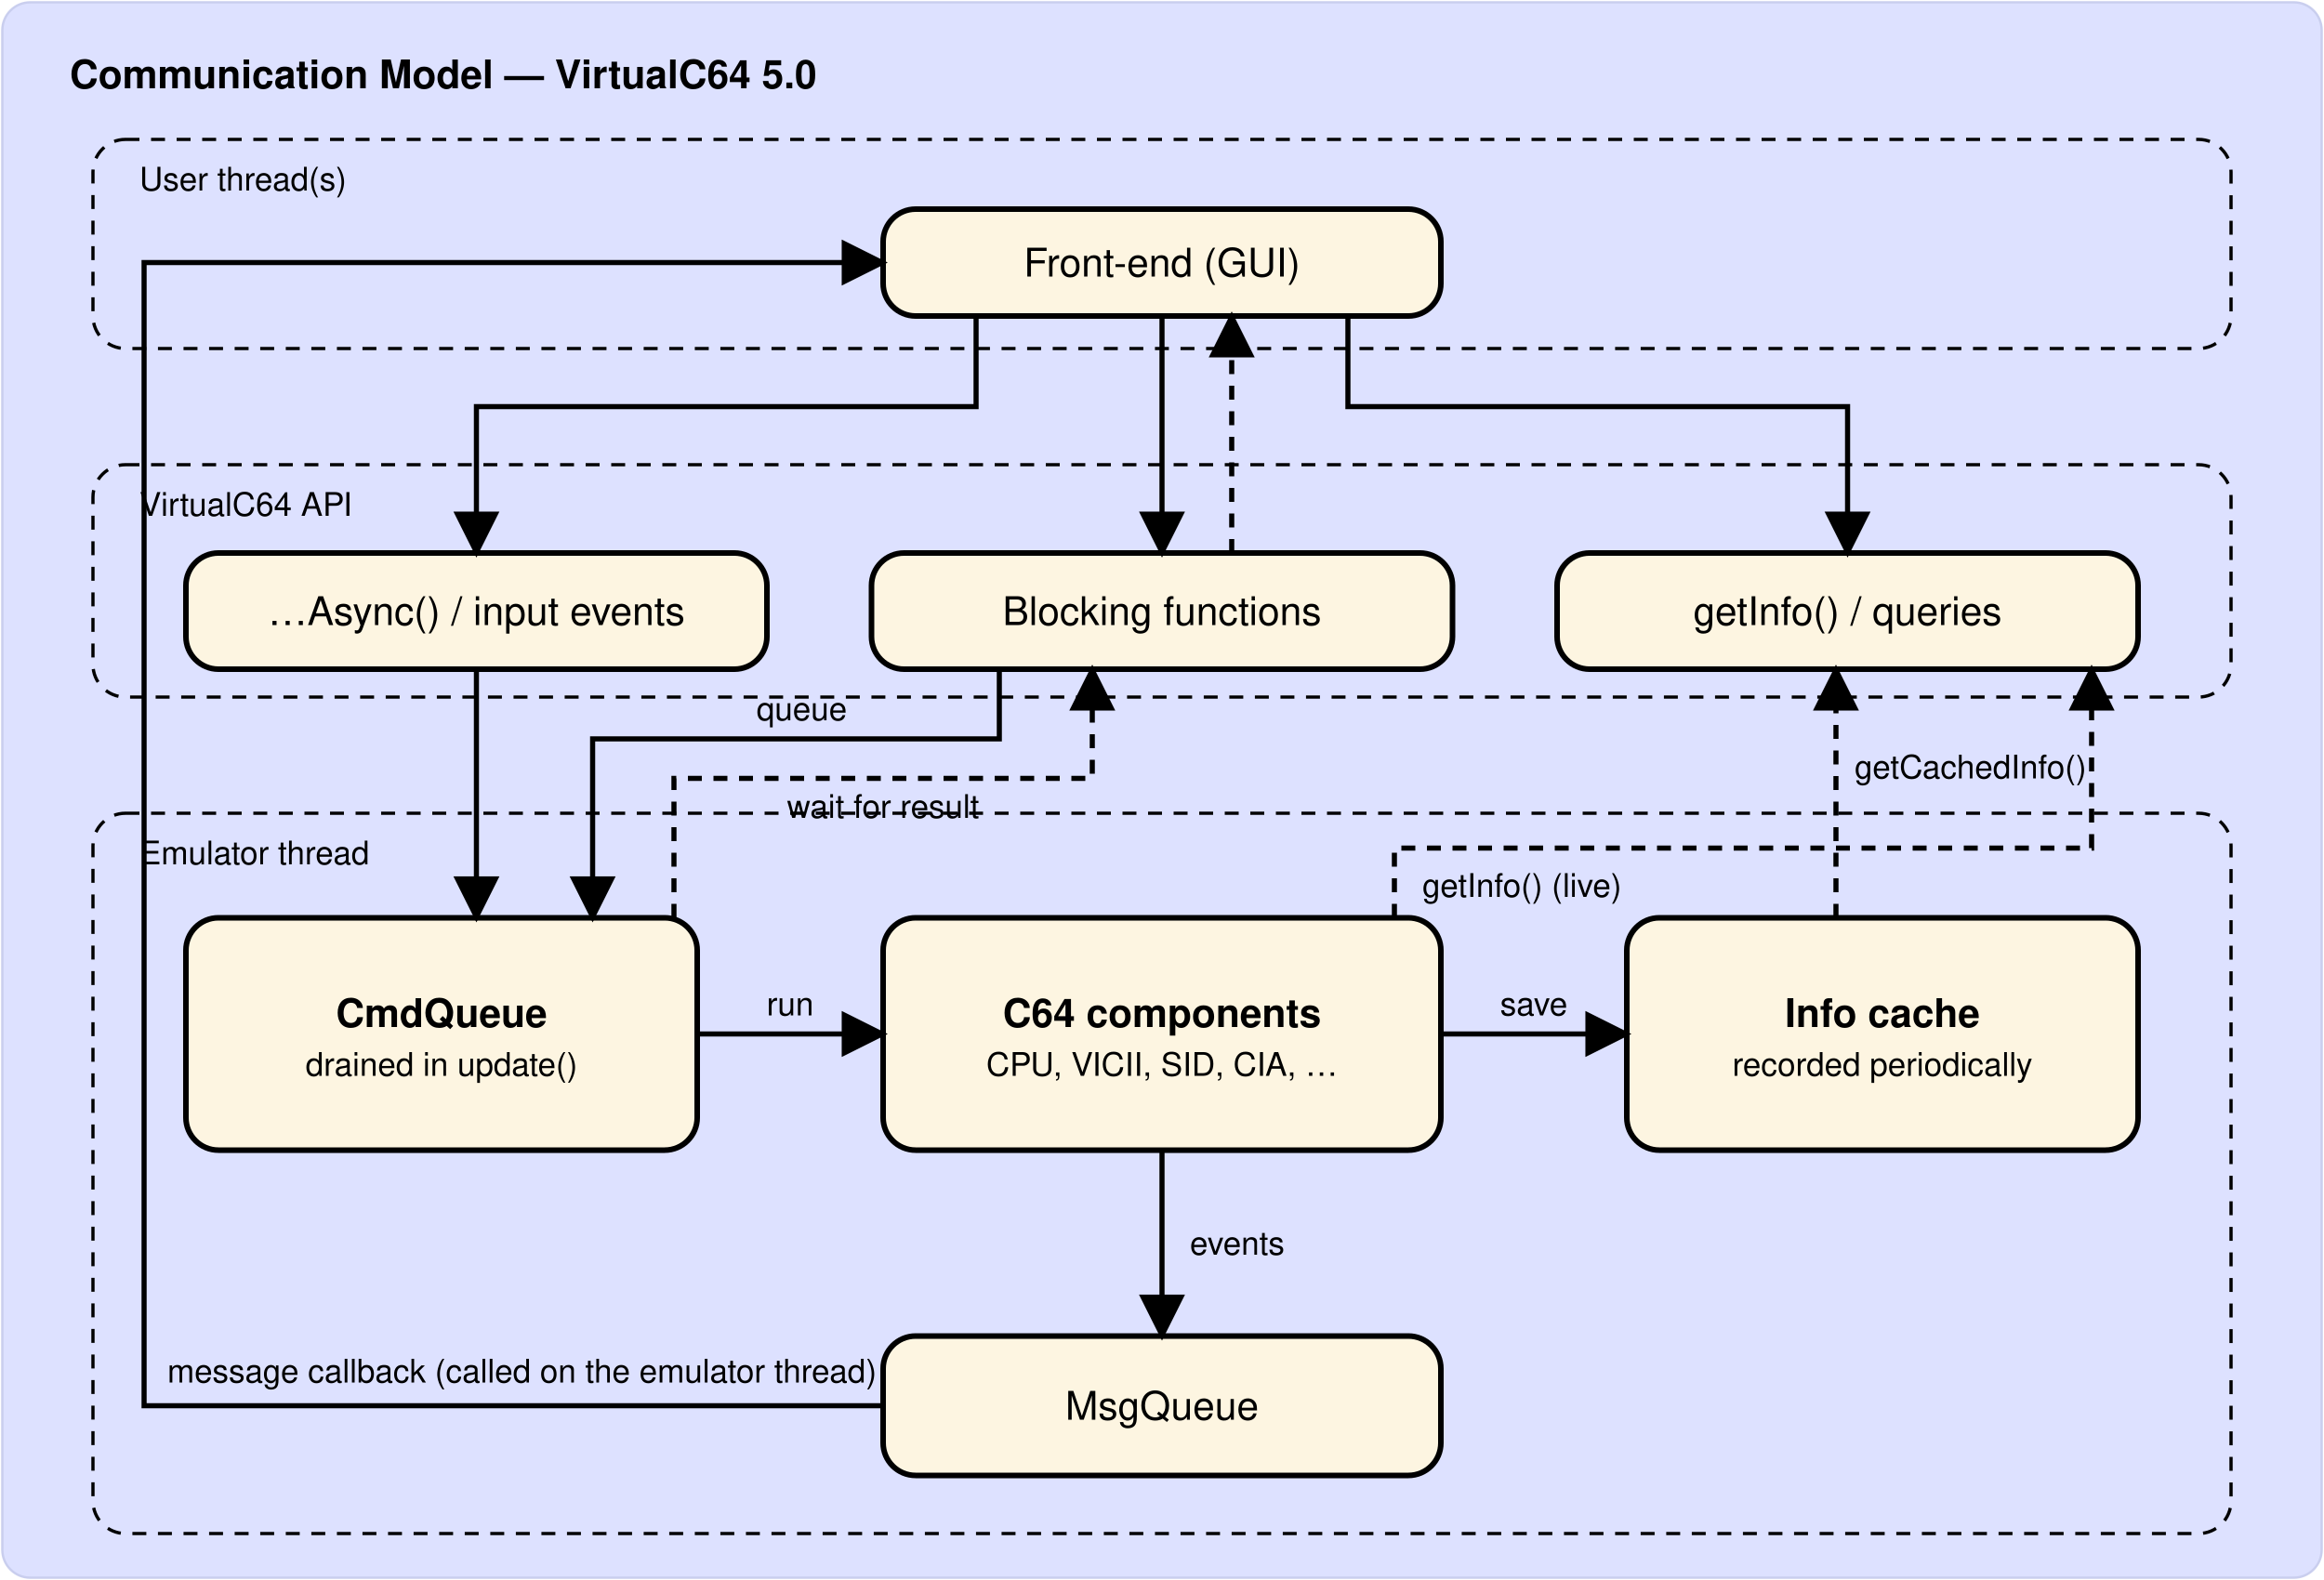
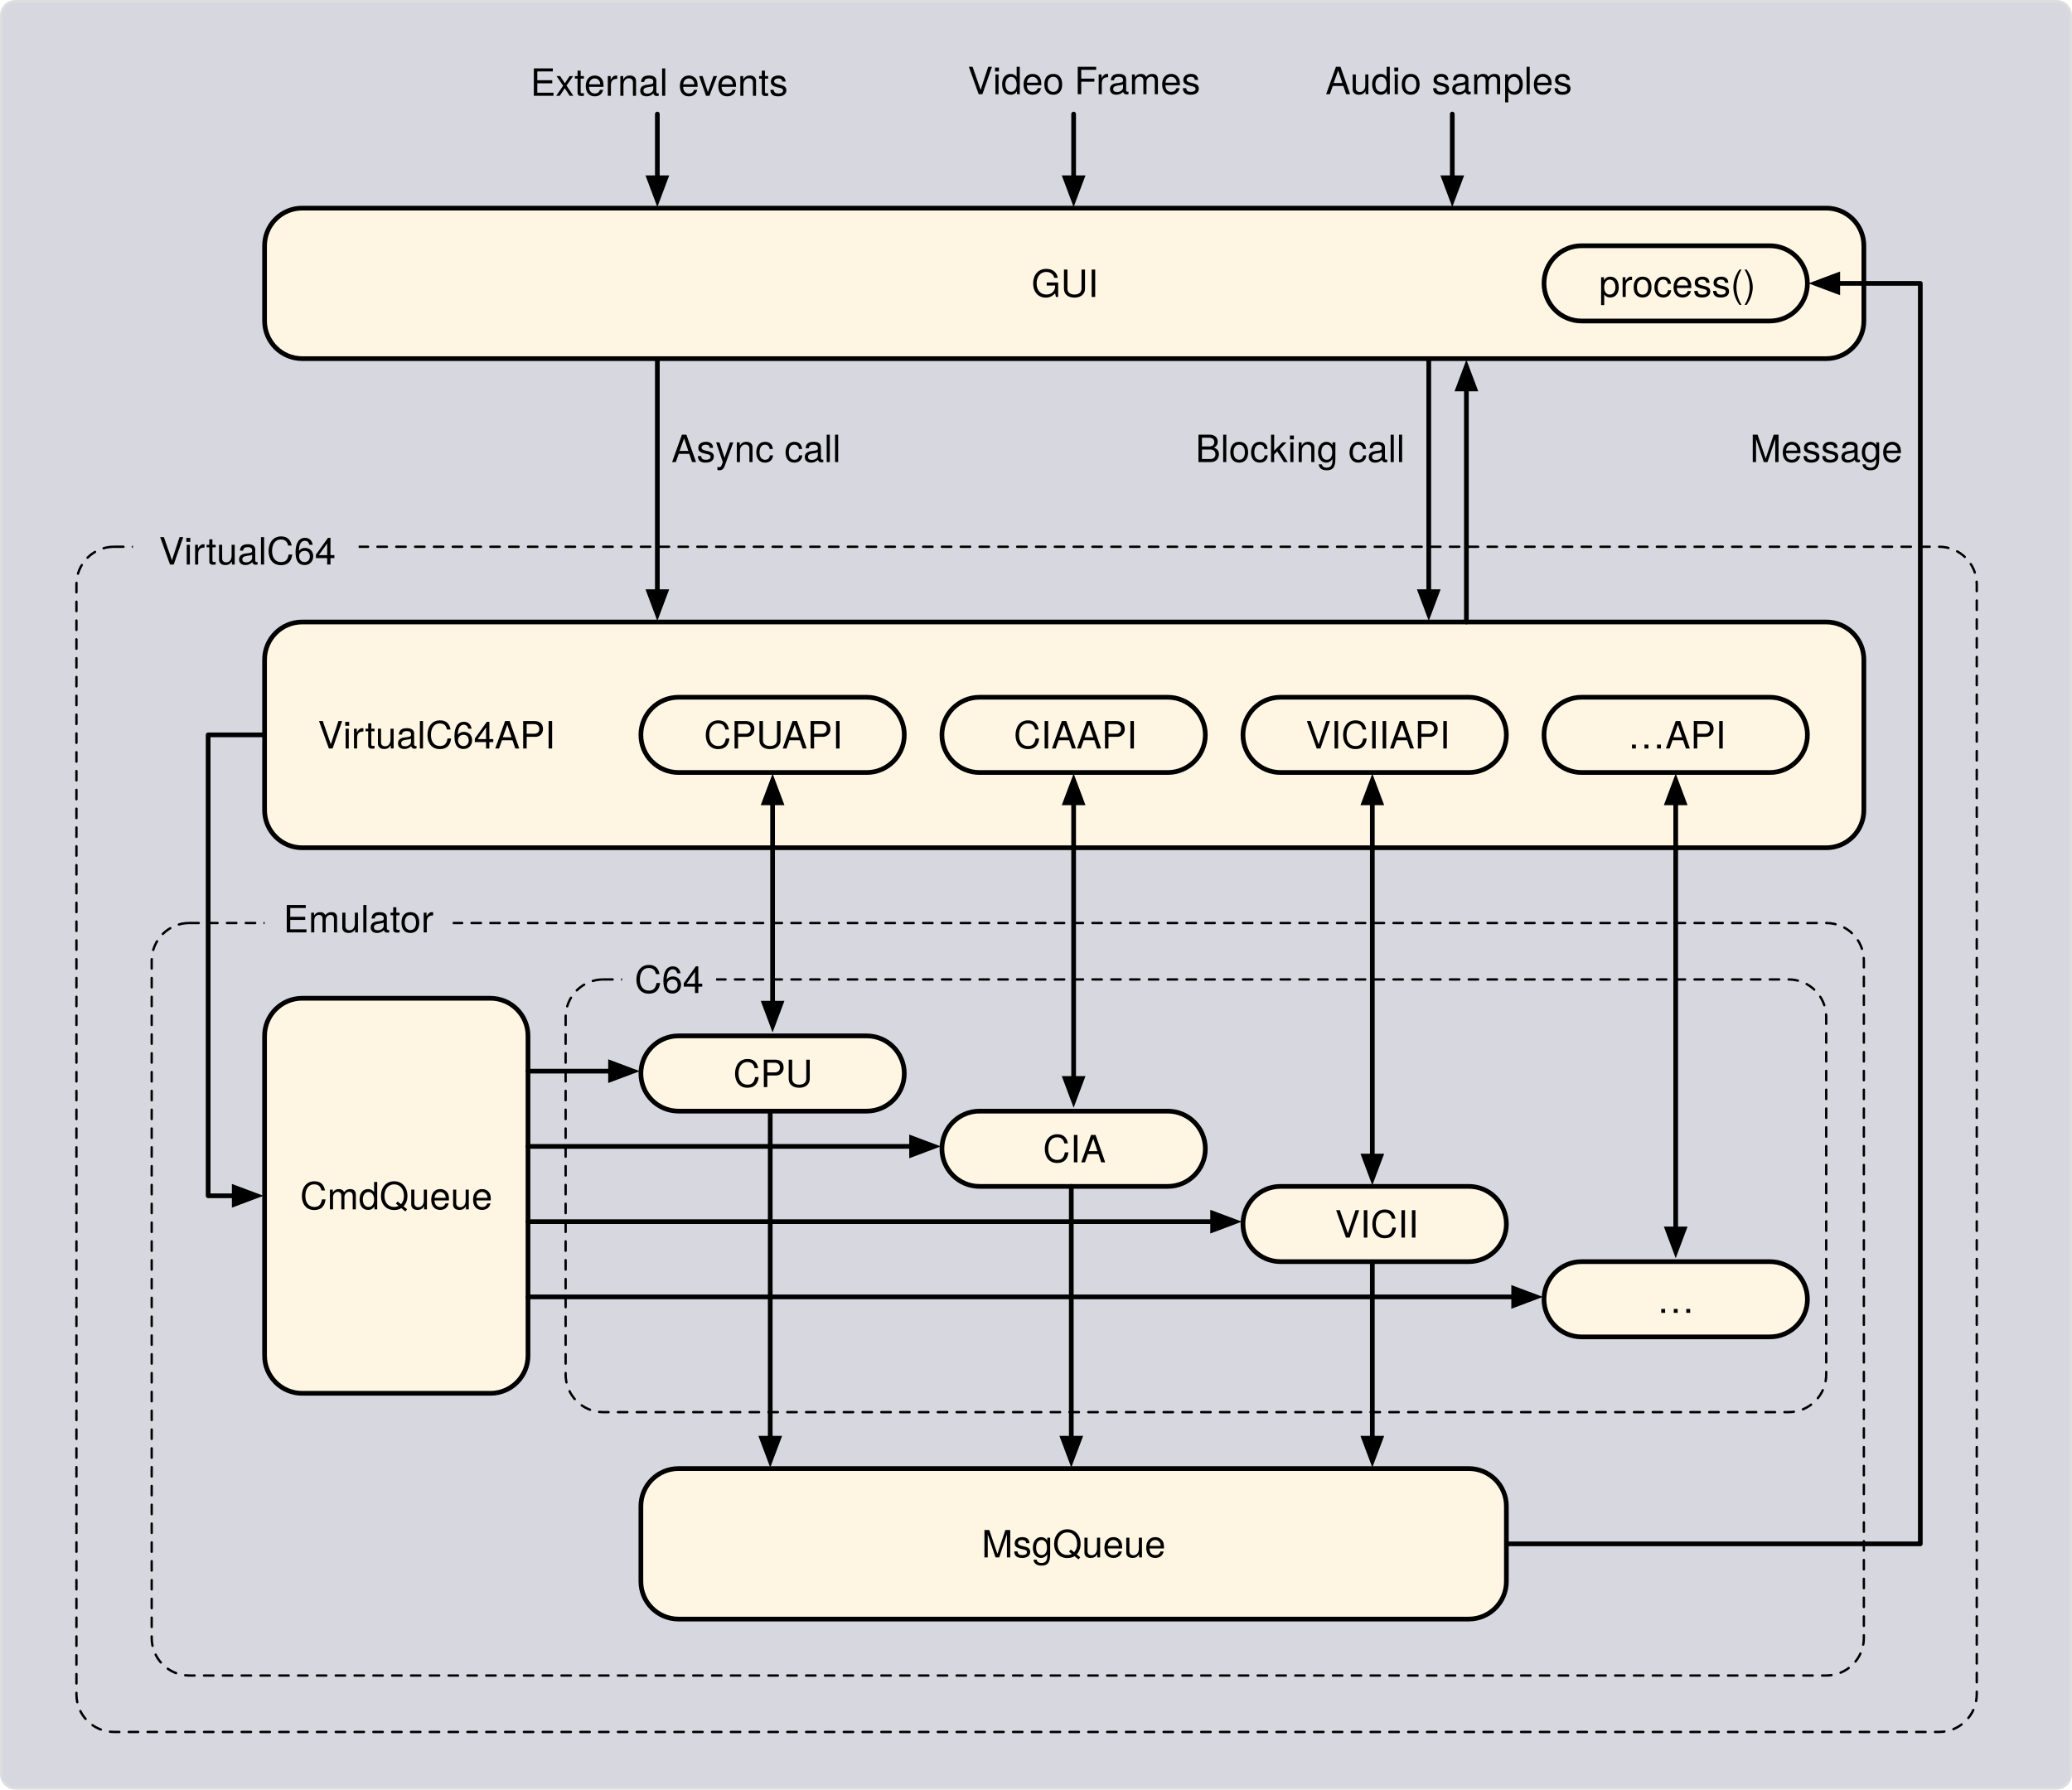
- <svg xmlns="http://www.w3.org/2000/svg" viewBox="0 0 1000 680" width="1000" height="680" font-family="Helvetica, Arial, sans-serif" font-size="17">
+ <svg xmlns="http://www.w3.org/2000/svg" version="1.1" viewBox="-904.5 -696.5 881 761" width="881" height="761">
  <defs>
-     <marker id="a" viewBox="0 0 10 10" refX="9" refY="5" markerWidth="9" markerHeight="9" orient="auto-start-reverse">
-       <path d="M0,0 L10,5 L0,10 z" fill="#000" />
+     <marker orient="auto" overflow="visible" markerUnits="strokeWidth" id="FilledArrow_Marker" stroke-linejoin="miter" stroke-miterlimit="10" viewBox="-1 -3 7 6" markerWidth="7" markerHeight="6" color="black">
+       <g>
+         <path d="M 4.8 0 L 0 -1.8 L 0 1.8 Z" fill="currentColor" stroke="currentColor" stroke-width="1" />
+       </g>
+     </marker>
+     <marker orient="auto" overflow="visible" markerUnits="strokeWidth" id="FilledArrow_Marker_2" stroke-linejoin="miter" stroke-miterlimit="10" viewBox="-6 -3 7 6" markerWidth="7" markerHeight="6" color="black">
+       <g>
+         <path d="M -4.8 0 L 0 1.8 L 0 -1.8 Z" fill="currentColor" stroke="currentColor" stroke-width="1" />
+       </g>
    </marker>
  </defs>
-   <rect x="1" y="1" width="998" height="678" rx="12" fill="#dde1ff" stroke="#c9ceee" />
-   <text x="30" y="38" text-anchor="start" font-weight="bold">Communication Model — VirtualC64 5.0</text>
-   <rect x="40" y="60" width="920" height="90" rx="14" fill="none" stroke="#000" stroke-width="1.4" stroke-dasharray="6 5" />
-   <text x="60" y="82" text-anchor="start" font-size="14">User thread(s)</text>
-   <rect x="380" y="90" width="240" height="46" rx="14" fill="#fdf5e1" stroke="#000" stroke-width="2.4" />
-   <text x="500.0" y="119.0" text-anchor="middle">Front-end (GUI)</text>
-   <rect x="40" y="200" width="920" height="100" rx="14" fill="none" stroke="#000" stroke-width="1.4" stroke-dasharray="6 5" />
-   <text x="60" y="222" text-anchor="start" font-size="14">VirtualC64 API</text>
-   <rect x="80" y="238" width="250" height="50" rx="14" fill="#fdf5e1" stroke="#000" stroke-width="2.4" />
-   <text x="205.0" y="269.0" text-anchor="middle">…Async() / input events</text>
-   <rect x="375" y="238" width="250" height="50" rx="14" fill="#fdf5e1" stroke="#000" stroke-width="2.4" />
-   <text x="500.0" y="269.0" text-anchor="middle">Blocking functions</text>
-   <rect x="670" y="238" width="250" height="50" rx="14" fill="#fdf5e1" stroke="#000" stroke-width="2.4" />
-   <text x="795.0" y="269.0" text-anchor="middle">getInfo() / queries</text>
-   <rect x="40" y="350" width="920" height="310" rx="14" fill="none" stroke="#000" stroke-width="1.4" stroke-dasharray="6 5" />
-   <text x="60" y="372" text-anchor="start" font-size="14">Emulator thread</text>
-   <rect x="80" y="395" width="220" height="100" rx="14" fill="#fdf5e1" stroke="#000" stroke-width="2.4" />
-   <text x="190.0" y="442.0" text-anchor="middle" font-weight="bold">CmdQueue</text>
-   <text x="190.0" y="463.0" text-anchor="middle" font-size="14">drained in update()</text>
-   <rect x="380" y="395" width="240" height="100" rx="14" fill="#fdf5e1" stroke="#000" stroke-width="2.4" />
-   <text x="500.0" y="442.0" text-anchor="middle" font-weight="bold">C64 components</text>
-   <text x="500.0" y="463.0" text-anchor="middle" font-size="14">CPU, VICII, SID, CIA, …</text>
-   <rect x="700" y="395" width="220" height="100" rx="14" fill="#fdf5e1" stroke="#000" stroke-width="2.4" />
-   <text x="810.0" y="442.0" text-anchor="middle" font-weight="bold">Info cache</text>
-   <text x="810.0" y="463.0" text-anchor="middle" font-size="14">recorded periodically</text>
-   <rect x="380" y="575" width="240" height="60" rx="14" fill="#fdf5e1" stroke="#000" stroke-width="2.4" />
-   <text x="500.0" y="611.0" text-anchor="middle">MsgQueue</text>
-   <path d="M420,136 L420,175 L205,175 L205,238" fill="none" stroke="#000" stroke-width="2.2" marker-end="url(#a)" />
-   <path d="M500,136 L500,238" fill="none" stroke="#000" stroke-width="2.2" marker-end="url(#a)" />
-   <path d="M580,136 L580,175 L795,175 L795,238" fill="none" stroke="#000" stroke-width="2.2" marker-end="url(#a)" />
-   <path d="M530,238 L530,136" fill="none" stroke="#000" stroke-width="2.2" stroke-dasharray="6 5" marker-end="url(#a)" />
-   <path d="M205,288 L205,395" fill="none" stroke="#000" stroke-width="2.2" marker-end="url(#a)" />
-   <path d="M430,288 L430,318 L255,318 L255,395" fill="none" stroke="#000" stroke-width="2.2" marker-end="url(#a)" />
-   <text x="345" y="310" text-anchor="middle" font-size="14">queue</text>
-   <path d="M290,395 L290,335 L470,335 L470,288" fill="none" stroke="#000" stroke-width="2.2" stroke-dasharray="6 5" marker-end="url(#a)" />
-   <text x="380" y="352" text-anchor="middle" font-size="14">wait for result</text>
-   <path d="M300,445 L380,445" fill="none" stroke="#000" stroke-width="2.2" marker-end="url(#a)" />
-   <text x="340" y="437" text-anchor="middle" font-size="14">run</text>
-   <path d="M620,445 L700,445" fill="none" stroke="#000" stroke-width="2.2" marker-end="url(#a)" />
-   <text x="660" y="437" text-anchor="middle" font-size="14">save</text>
-   <path d="M500,495 L500,575" fill="none" stroke="#000" stroke-width="2.2" marker-end="url(#a)" />
-   <text x="512" y="540" text-anchor="start" font-size="14">events</text>
-   <path d="M790,395 L790,288" fill="none" stroke="#000" stroke-width="2.2" stroke-dasharray="6 5" marker-end="url(#a)" />
-   <text x="798" y="335" text-anchor="start" font-size="14">getCachedInfo()</text>
-   <path d="M600,395 L600,365 L900,365 L900,288" fill="none" stroke="#000" stroke-width="2.2" stroke-dasharray="6 5" marker-end="url(#a)" />
-   <text x="612" y="386" text-anchor="start" font-size="14">getInfo() (live)</text>
-   <path d="M380,605 L62,605 L62,113 L380,113" fill="none" stroke="#000" stroke-width="2.2" marker-end="url(#a)" />
-   <text x="72" y="595" text-anchor="start" font-size="14">message callback (called on the emulator thread)</text>
+   <g id="Communication_model" fill="none" stroke-dasharray="none" fill-opacity="1" stroke="none" stroke-opacity="1">
+     <g id="Communication_model_Ebene_1">
+       <g id="Graphic_45">
+         <path d="M -898 -696 L -30 -696 C -26.686 -696 -24 -693.314 -24 -690 L -24 58 C -24 61.314 -26.686 64 -30 64 L -898 64 C -901.314 64 -904 61.314 -904 58 L -904 -690 C -904 -693.314 -901.314 -696 -898 -696 Z" fill="#d7d8df" />
+         <path d="M -898 -696 L -30 -696 C -26.686 -696 -24 -693.314 -24 -690 L -24 58 C -24 61.314 -26.686 64 -30 64 L -898 64 C -901.314 64 -904 61.314 -904 58 L -904 -690 C -904 -693.314 -901.314 -696 -898 -696 Z" stroke="#dedede" stroke-linecap="round" stroke-linejoin="round" stroke-width="1" />
+       </g>
+       <g id="Graphic_26">
+         <path d="M -824 -304 L -128 -304 C -119.163 -304 -112 -296.837 -112 -288 L -112 0 C -112 8.837 -119.163 16 -128 16 L -824 16 C -832.837 16 -840 8.837 -840 19594349e-22 L -840 -288 C -840 -296.837 -832.837 -304 -824 -304 Z" stroke="black" stroke-linecap="round" stroke-linejoin="round" stroke-dasharray="4.0,4.0" stroke-width="1" />
+       </g>
+       <g id="Graphic_25">
+         <path d="M -648 -280 L -144 -280 C -135.163 -280 -128 -272.837 -128 -264 L -128 -112 C -128 -103.163 -135.163 -96 -144 -96 L -648 -96 C -656.837 -96 -664 -103.163 -664 -112 L -664 -264 C -664 -272.837 -656.837 -280 -648 -280 Z" stroke="black" stroke-linecap="round" stroke-linejoin="round" stroke-dasharray="4.0,4.0" stroke-width="1" />
+       </g>
+       <g id="Graphic_27">
+         <path d="M -856 -464 L -80 -464 C -71.163 -464 -64 -456.837 -64 -448 L -64 24 C -64 32.837 -71.163 40 -80 40 L -856 40 C -864.837 40 -872 32.837 -872 24 L -872 -448 C -872 -456.837 -864.837 -464 -856 -464 Z" stroke="black" stroke-linecap="round" stroke-linejoin="round" stroke-dasharray="4.0,4.0" stroke-width="1" />
+       </g>
+       <g id="Graphic_38">
+         <path d="M -776 -432 L -128 -432 C -119.163 -432 -112 -424.837 -112 -416 L -112 -352 C -112 -343.163 -119.163 -336 -128 -336 L -776 -336 C -784.837 -336 -792 -343.163 -792 -352 L -792 -416 C -792 -424.837 -784.837 -432 -776 -432 Z" fill="#fef6e3" />
+         <path d="M -776 -432 L -128 -432 C -119.163 -432 -112 -424.837 -112 -416 L -112 -352 C -112 -343.163 -119.163 -336 -128 -336 L -776 -336 C -784.837 -336 -792 -343.163 -792 -352 L -792 -416 C -792 -424.837 -784.837 -432 -776 -432 Z" stroke="black" stroke-linecap="round" stroke-linejoin="round" stroke-width="2" />
+       </g>
+       <g id="Graphic_34">
+         <path d="M -776 -608 L -128 -608 C -119.163 -608 -112 -600.837 -112 -592 L -112 -560 C -112 -551.163 -119.163 -544 -128 -544 L -776 -544 C -784.837 -544 -792 -551.163 -792 -560 L -792 -592 C -792 -600.837 -784.837 -608 -776 -608 Z" fill="#fef6e3" />
+         <path d="M -776 -608 L -128 -608 C -119.163 -608 -112 -600.837 -112 -592 L -112 -560 C -112 -551.163 -119.163 -544 -128 -544 L -776 -544 C -784.837 -544 -792 -551.163 -792 -560 L -792 -592 C -792 -600.837 -784.837 -608 -776 -608 Z" stroke="black" stroke-linecap="round" stroke-linejoin="round" stroke-width="2" />
+         <text transform="translate(-787 -585.224)" fill="black">
+           <tspan font-family="Helvetica Neue" font-size="16" fill="black" x="321.08" y="15" xml:space="preserve">GUI</tspan>
+         </text>
+       </g>
+       <g id="Line_33">
+         <path d="M -792 -384 L -816 -384 L -816 -188 L -804.9 -188" marker-end="url(#FilledArrow_Marker)" stroke="black" stroke-linecap="round" stroke-linejoin="round" stroke-width="2" />
+       </g>
+       <g id="Line_31">
+         <path d="M -264 -40 L -88 -40 L -88 -576 L -123.1 -576" marker-end="url(#FilledArrow_Marker)" stroke="black" stroke-linecap="round" stroke-linejoin="round" stroke-width="2" />
+       </g>
+       <g id="Graphic_30">
+         <text transform="translate(-499 -671.448)" fill="black">
+           <tspan font-family="Helvetica Neue" font-size="16" fill="black" x="5.952" y="15" xml:space="preserve">Video Frames</tspan>
+         </text>
+       </g>
+       <g id="Graphic_28">
+         <text transform="translate(-163 -515)" fill="black">
+           <tspan font-family="Helvetica Neue" font-size="16" fill="black" x="2.552" y="15" xml:space="preserve">Message</tspan>
+         </text>
+       </g>
+       <g id="Graphic_24">
+         <path d="M -776 -272 L -696 -272 C -687.163 -272 -680 -264.837 -680 -256 L -680 -120 C -680 -111.163 -687.163 -104 -696 -104 L -776 -104 C -784.837 -104 -792 -111.163 -792 -120 L -792 -256 C -792 -264.837 -784.837 -272 -776 -272 Z" fill="#fef6e3" />
+         <path d="M -776 -272 L -696 -272 C -687.163 -272 -680 -264.837 -680 -256 L -680 -120 C -680 -111.163 -687.163 -104 -696 -104 L -776 -104 C -784.837 -104 -792 -111.163 -792 -120 L -792 -256 C -792 -264.837 -784.837 -272 -776 -272 Z" stroke="black" stroke-linecap="round" stroke-linejoin="round" stroke-width="2" />
+         <text transform="translate(-787 -197.224)" fill="black">
+           <tspan font-family="Helvetica Neue" font-size="16" fill="black" x="10.088" y="15" xml:space="preserve">CmdQueue</tspan>
+         </text>
+       </g>
+       <g id="Graphic_21">
+         <path d="M -616 -256 L -536 -256 C -527.163 -256 -520 -248.837 -520 -240 L -520 -240 C -520 -231.163 -527.163 -224 -536 -224 L -616 -224 C -624.837 -224 -632 -231.163 -632 -240 L -632 -240 C -632 -248.837 -624.837 -256 -616 -256 Z" fill="#fef6e3" />
+         <path d="M -616 -256 L -536 -256 C -527.163 -256 -520 -248.837 -520 -240 L -520 -240 C -520 -231.163 -527.163 -224 -536 -224 L -616 -224 C -624.837 -224 -632 -231.163 -632 -240 L -632 -240 C -632 -248.837 -624.837 -256 -616 -256 Z" stroke="black" stroke-linecap="round" stroke-linejoin="round" stroke-width="2" />
+         <text transform="translate(-627 -249.224)" fill="black">
+           <tspan font-family="Helvetica Neue" font-size="16" fill="black" x="34.264" y="15" xml:space="preserve">CPU</tspan>
+         </text>
+       </g>
+       <g id="Graphic_20">
+         <path d="M -488 -224 L -408 -224 C -399.163 -224 -392 -216.837 -392 -208 L -392 -208 C -392 -199.163 -399.163 -192 -408 -192 L -488 -192 C -496.837 -192 -504 -199.163 -504 -208 L -504 -208 C -504 -216.837 -496.837 -224 -488 -224 Z" fill="#fef6e3" />
+         <path d="M -488 -224 L -408 -224 C -399.163 -224 -392 -216.837 -392 -208 L -392 -208 C -392 -199.163 -399.163 -192 -408 -192 L -488 -192 C -496.837 -192 -504 -199.163 -504 -208 L -504 -208 C -504 -216.837 -496.837 -224 -488 -224 Z" stroke="black" stroke-linecap="round" stroke-linejoin="round" stroke-width="2" />
+         <text transform="translate(-499 -217.224)" fill="black">
+           <tspan font-family="Helvetica Neue" font-size="16" fill="black" x="37.968" y="15" xml:space="preserve">CIA</tspan>
+         </text>
+       </g>
+       <g id="Graphic_19">
+         <path d="M -232 -160 L -152 -160 C -143.163 -160 -136 -152.837 -136 -144 L -136 -144 C -136 -135.163 -143.163 -128 -152 -128 L -232 -128 C -240.837 -128 -248 -135.163 -248 -144 L -248 -144 C -248 -152.837 -240.837 -160 -232 -160 Z" fill="#fef6e3" />
+         <path d="M -232 -160 L -152 -160 C -143.163 -160 -136 -152.837 -136 -144 L -136 -144 C -136 -135.163 -143.163 -128 -152 -128 L -232 -128 C -240.837 -128 -248 -135.163 -248 -144 L -248 -144 C -248 -152.837 -240.837 -160 -232 -160 Z" stroke="black" stroke-linecap="round" stroke-linejoin="round" stroke-width="2" />
+         <text transform="translate(-243 -153.224)" fill="black">
+           <tspan font-family="Helvetica Neue" font-size="16" fill="black" x="43" y="15" xml:space="preserve">…</tspan>
+         </text>
+       </g>
+       <g id="Graphic_17">
+         <path d="M -616 -72 L -280 -72 C -271.163 -72 -264 -64.837 -264 -56 L -264 -24 C -264 -15.163 -271.163 -8 -280 -8 L -616 -8 C -624.837 -8 -632 -15.163 -632 -24 L -632 -56 C -632 -64.837 -624.837 -72 -616 -72 Z" fill="#fef6e3" />
+         <path d="M -616 -72 L -280 -72 C -271.163 -72 -264 -64.837 -264 -56 L -264 -24 C -264 -15.163 -271.163 -8 -280 -8 L -616 -8 C -624.837 -8 -632 -15.163 -632 -24 L -632 -56 C -632 -64.837 -624.837 -72 -616 -72 Z" stroke="black" stroke-linecap="round" stroke-linejoin="round" stroke-width="2" />
+         <text transform="translate(-627 -49.224)" fill="black">
+           <tspan font-family="Helvetica Neue" font-size="16" fill="black" x="139.872" y="15" xml:space="preserve">MsgQueue</tspan>
+         </text>
+       </g>
+       <g id="Graphic_13">
+         <path d="M -616 -400 L -536 -400 C -527.163 -400 -520 -392.837 -520 -384 L -520 -384 C -520 -375.163 -527.163 -368 -536 -368 L -616 -368 C -624.837 -368 -632 -375.163 -632 -384 L -632 -384 C -632 -392.837 -624.837 -400 -616 -400 Z" fill="#fef6e3" />
+         <path d="M -616 -400 L -536 -400 C -527.163 -400 -520 -392.837 -520 -384 L -520 -384 C -520 -375.163 -527.163 -368 -536 -368 L -616 -368 C -624.837 -368 -632 -375.163 -632 -384 L -632 -384 C -632 -392.837 -624.837 -400 -616 -400 Z" stroke="black" stroke-linecap="round" stroke-linejoin="round" stroke-width="2" />
+         <text transform="translate(-627 -393.224)" fill="black">
+           <tspan font-family="Helvetica Neue" font-size="16" fill="black" x="21.824" y="15" xml:space="preserve">CPUAPI</tspan>
+         </text>
+       </g>
+       <g id="Graphic_12">
+         <path d="M -488 -400 L -408 -400 C -399.163 -400 -392 -392.837 -392 -384 L -392 -384 C -392 -375.163 -399.163 -368 -408 -368 L -488 -368 C -496.837 -368 -504 -375.163 -504 -384 L -504 -384 C -504 -392.837 -496.837 -400 -488 -400 Z" fill="#fef6e3" />
+         <path d="M -488 -400 L -408 -400 C -399.163 -400 -392 -392.837 -392 -384 L -392 -384 C -392 -375.163 -399.163 -368 -408 -368 L -488 -368 C -496.837 -368 -504 -375.163 -504 -384 L -504 -384 C -504 -392.837 -496.837 -400 -488 -400 Z" stroke="black" stroke-linecap="round" stroke-linejoin="round" stroke-width="2" />
+         <text transform="translate(-499 -393.224)" fill="black">
+           <tspan font-family="Helvetica Neue" font-size="16" fill="black" x="25.528" y="15" xml:space="preserve">CIAAPI</tspan>
+         </text>
+       </g>
+       <g id="Graphic_11">
+         <path d="M -232 -400 L -152 -400 C -143.163 -400 -136 -392.837 -136 -384 L -136 -384 C -136 -375.163 -143.163 -368 -152 -368 L -232 -368 C -240.837 -368 -248 -375.163 -248 -384 L -248 -384 C -248 -392.837 -240.837 -400 -232 -400 Z" fill="#fef6e3" />
+         <path d="M -232 -400 L -152 -400 C -143.163 -400 -136 -392.837 -136 -384 L -136 -384 C -136 -375.163 -143.163 -368 -152 -368 L -232 -368 C -240.837 -368 -248 -375.163 -248 -384 L -248 -384 C -248 -392.837 -240.837 -400 -232 -400 Z" stroke="black" stroke-linecap="round" stroke-linejoin="round" stroke-width="2" />
+         <text transform="translate(-243 -393.224)" fill="black">
+           <tspan font-family="Helvetica Neue" font-size="16" fill="black" x="30.56" y="15" xml:space="preserve">…API</tspan>
+         </text>
+       </g>
+       <g id="Line_5">
+         <line x1="-448" y1="-355.1" x2="-448" y2="-237.9" marker-end="url(#FilledArrow_Marker)" marker-start="url(#FilledArrow_Marker_2)" stroke="black" stroke-linecap="round" stroke-linejoin="round" stroke-width="2" />
+       </g>
+       <g id="Line_4">
+         <line x1="-576" y1="-355.1" x2="-576" y2="-269.9" marker-end="url(#FilledArrow_Marker)" marker-start="url(#FilledArrow_Marker_2)" stroke="black" stroke-linecap="round" stroke-linejoin="round" stroke-width="2" />
+       </g>
+       <g id="Graphic_39">
+         <text transform="translate(-771 -393.224)" fill="black">
+           <tspan font-family="Helvetica Neue" font-size="16" fill="black" x="1.664" y="15" xml:space="preserve">VirtualC64API</tspan>
+         </text>
+       </g>
+       <g id="Graphic_44">
+         <rect x="-640" y="-294.224" width="40" height="28.448" fill="#d7d8df" />
+         <text transform="translate(-635 -289.224)" fill="black">
+           <tspan font-family="Helvetica Neue" font-size="16" fill="black" x=".328" y="15" xml:space="preserve">C64</tspan>
+         </text>
+       </g>
+       <g id="Graphic_43">
+         <rect x="-792" y="-320" width="80" height="28.448" fill="#d7d8df" />
+         <text transform="translate(-787 -315)" fill="black">
+           <tspan font-family="Helvetica Neue" font-size="16" fill="black" x="2.992" y="15" xml:space="preserve">Emulator</tspan>
+         </text>
+       </g>
+       <g id="Graphic_42">
+         <rect x="-848" y="-476.448" width="96" height="28.448" fill="#d7d8df" />
+         <text transform="translate(-843 -471.448)" fill="black">
+           <tspan font-family="Helvetica Neue" font-size="16" fill="black" x="6.104" y="15" xml:space="preserve">VirtualC64</tspan>
+         </text>
+       </g>
+       <g id="Graphic_47" />
+       <g id="Line_46">
+         <line x1="-625" y1="-544" x2="-625" y2="-444.9" marker-end="url(#FilledArrow_Marker)" stroke="black" stroke-linecap="round" stroke-linejoin="round" stroke-width="2" />
+       </g>
+       <g id="Graphic_51" />
+       <g id="Line_50">
+         <line x1="-297" y1="-544" x2="-297" y2="-444.9" marker-end="url(#FilledArrow_Marker)" stroke="black" stroke-linecap="round" stroke-linejoin="round" stroke-width="2" />
+       </g>
+       <g id="Graphic_53" />
+       <g id="Line_52">
+         <line x1="-281" y1="-432" x2="-281" y2="-531.1" marker-end="url(#FilledArrow_Marker)" stroke="black" stroke-linecap="round" stroke-linejoin="round" stroke-width="2" />
+       </g>
+       <g id="Graphic_54">
+         <text transform="translate(-619 -515)" fill="black">
+           <tspan font-family="Helvetica Neue" font-size="16" fill="black" x="27000624e-20" y="15" xml:space="preserve">Async call</tspan>
+         </text>
+       </g>
+       <g id="Graphic_55">
+         <text transform="translate(-396.184 -515)" fill="black">
+           <tspan font-family="Helvetica Neue" font-size="16" fill="black" x="0" y="15" xml:space="preserve">Blocking call</tspan>
+         </text>
+       </g>
+       <g id="Graphic_58">
+         <text transform="translate(-355 -671.448)" fill="black">
+           <tspan font-family="Helvetica Neue" font-size="16" fill="black" x="14.096" y="15" xml:space="preserve">Audio samples</tspan>
+         </text>
+       </g>
+       <g id="Graphic_60">
+         <text transform="translate(-683 -670.7636)" fill="black">
+           <tspan font-family="Helvetica Neue" font-size="16" fill="black" x="4.04" y="15" xml:space="preserve">External events</tspan>
+         </text>
+       </g>
+       <g id="Graphic_61">
+         <path d="M -232 -592 L -152 -592 C -143.163 -592 -136 -584.837 -136 -576 L -136 -576 C -136 -567.163 -143.163 -560 -152 -560 L -232 -560 C -240.837 -560 -248 -567.163 -248 -576 L -248 -576 C -248 -584.837 -240.837 -592 -232 -592 Z" fill="#fef6e3" />
+         <path d="M -232 -592 L -152 -592 C -143.163 -592 -136 -584.837 -136 -576 L -136 -576 C -136 -567.163 -143.163 -560 -152 -560 L -232 -560 C -240.837 -560 -248 -567.163 -248 -576 L -248 -576 C -248 -584.837 -240.837 -592 -232 -592 Z" stroke="black" stroke-linecap="round" stroke-linejoin="round" stroke-width="2" />
+         <text transform="translate(-243 -585.224)" fill="black">
+           <tspan font-family="Helvetica Neue" font-size="16" fill="black" x="18.408" y="15" xml:space="preserve">process()</tspan>
+         </text>
+       </g>
+       <g id="Line_62">
+         <line x1="-192" y1="-355.1" x2="-192" y2="-173.9" marker-end="url(#FilledArrow_Marker)" marker-start="url(#FilledArrow_Marker_2)" stroke="black" stroke-linecap="round" stroke-linejoin="round" stroke-width="2" />
+       </g>
+       <g id="Graphic_64" />
+       <g id="Line_63">
+         <line x1="-321" y1="-160" x2="-321" y2="-84.9" marker-end="url(#FilledArrow_Marker)" stroke="black" stroke-linecap="round" stroke-linejoin="round" stroke-width="2" />
+       </g>
+       <g id="Graphic_67" />
+       <g id="Line_66">
+         <line x1="-449" y1="-192" x2="-449" y2="-84.9" marker-end="url(#FilledArrow_Marker)" stroke="black" stroke-linecap="round" stroke-linejoin="round" stroke-width="2" />
+       </g>
+       <g id="Graphic_69" />
+       <g id="Line_68">
+         <line x1="-577" y1="-224" x2="-577" y2="-84.9" marker-end="url(#FilledArrow_Marker)" stroke="black" stroke-linecap="round" stroke-linejoin="round" stroke-width="2" />
+       </g>
+       <g id="Graphic_71">
+         <path d="M -360 -192 L -280 -192 C -271.163 -192 -264 -184.837 -264 -176 L -264 -176 C -264 -167.163 -271.163 -160 -280 -160 L -360 -160 C -368.837 -160 -376 -167.163 -376 -176 L -376 -176 C -376 -184.837 -368.837 -192 -360 -192 Z" fill="#fef6e3" />
+         <path d="M -360 -192 L -280 -192 C -271.163 -192 -264 -184.837 -264 -176 L -264 -176 C -264 -167.163 -271.163 -160 -280 -160 L -360 -160 C -368.837 -160 -376 -167.163 -376 -176 L -376 -176 C -376 -184.837 -368.837 -192 -360 -192 Z" stroke="black" stroke-linecap="round" stroke-linejoin="round" stroke-width="2" />
+         <text transform="translate(-371 -185.224)" fill="black">
+           <tspan font-family="Helvetica Neue" font-size="16" fill="black" x="34.12" y="15" xml:space="preserve">VICII</tspan>
+         </text>
+       </g>
+       <g id="Graphic_70">
+         <path d="M -360 -400 L -280 -400 C -271.163 -400 -264 -392.837 -264 -384 L -264 -384 C -264 -375.163 -271.163 -368 -280 -368 L -360 -368 C -368.837 -368 -376 -375.163 -376 -384 L -376 -384 C -376 -392.837 -368.837 -400 -360 -400 Z" fill="#fef6e3" />
+         <path d="M -360 -400 L -280 -400 C -271.163 -400 -264 -392.837 -264 -384 L -264 -384 C -264 -375.163 -271.163 -368 -280 -368 L -360 -368 C -368.837 -368 -376 -375.163 -376 -384 L -376 -384 C -376 -392.837 -368.837 -400 -360 -400 Z" stroke="black" stroke-linecap="round" stroke-linejoin="round" stroke-width="2" />
+         <text transform="translate(-371 -393.224)" fill="black">
+           <tspan font-family="Helvetica Neue" font-size="16" fill="black" x="21.68" y="15" xml:space="preserve">VICIIAPI</tspan>
+         </text>
+       </g>
+       <g id="Graphic_73" />
+       <g id="Line_72">
+         <line x1="-680" y1="-241" x2="-644.9" y2="-241" marker-end="url(#FilledArrow_Marker)" stroke="black" stroke-linecap="round" stroke-linejoin="round" stroke-width="2" />
+       </g>
+       <g id="Graphic_76" />
+       <g id="Line_75">
+         <line x1="-680" y1="-209" x2="-516.9" y2="-209" marker-end="url(#FilledArrow_Marker)" stroke="black" stroke-linecap="round" stroke-linejoin="round" stroke-width="2" />
+       </g>
+       <g id="Graphic_78" />
+       <g id="Line_77">
+         <line x1="-680" y1="-177" x2="-388.9" y2="-177" marker-end="url(#FilledArrow_Marker)" stroke="black" stroke-linecap="round" stroke-linejoin="round" stroke-width="2" />
+       </g>
+       <g id="Graphic_80" />
+       <g id="Line_79">
+         <line x1="-680" y1="-145" x2="-260.9" y2="-145" marker-end="url(#FilledArrow_Marker)" stroke="black" stroke-linecap="round" stroke-linejoin="round" stroke-width="2" />
+       </g>
+       <g id="Graphic_83" />
+       <g id="Line_82">
+         <line x1="-321" y1="-355.1" x2="-321" y2="-204.9" marker-end="url(#FilledArrow_Marker)" marker-start="url(#FilledArrow_Marker_2)" stroke="black" stroke-linecap="round" stroke-linejoin="round" stroke-width="2" />
+       </g>
+       <g id="Graphic_86" />
+       <g id="Line_85">
+         <line x1="-625" y1="-648" x2="-625" y2="-620.9" marker-end="url(#FilledArrow_Marker)" stroke="black" stroke-linecap="round" stroke-linejoin="round" stroke-width="2" />
+       </g>
+       <g id="Graphic_88" />
+       <g id="Line_87">
+         <line x1="-448" y1="-648" x2="-448" y2="-620.9" marker-end="url(#FilledArrow_Marker)" stroke="black" stroke-linecap="round" stroke-linejoin="round" stroke-width="2" />
+       </g>
+       <g id="Graphic_90" />
+       <g id="Line_89">
+         <line x1="-287" y1="-648" x2="-287" y2="-620.9" marker-end="url(#FilledArrow_Marker)" stroke="black" stroke-linecap="round" stroke-linejoin="round" stroke-width="2" />
+       </g>
+     </g>
+   </g>
</svg>
